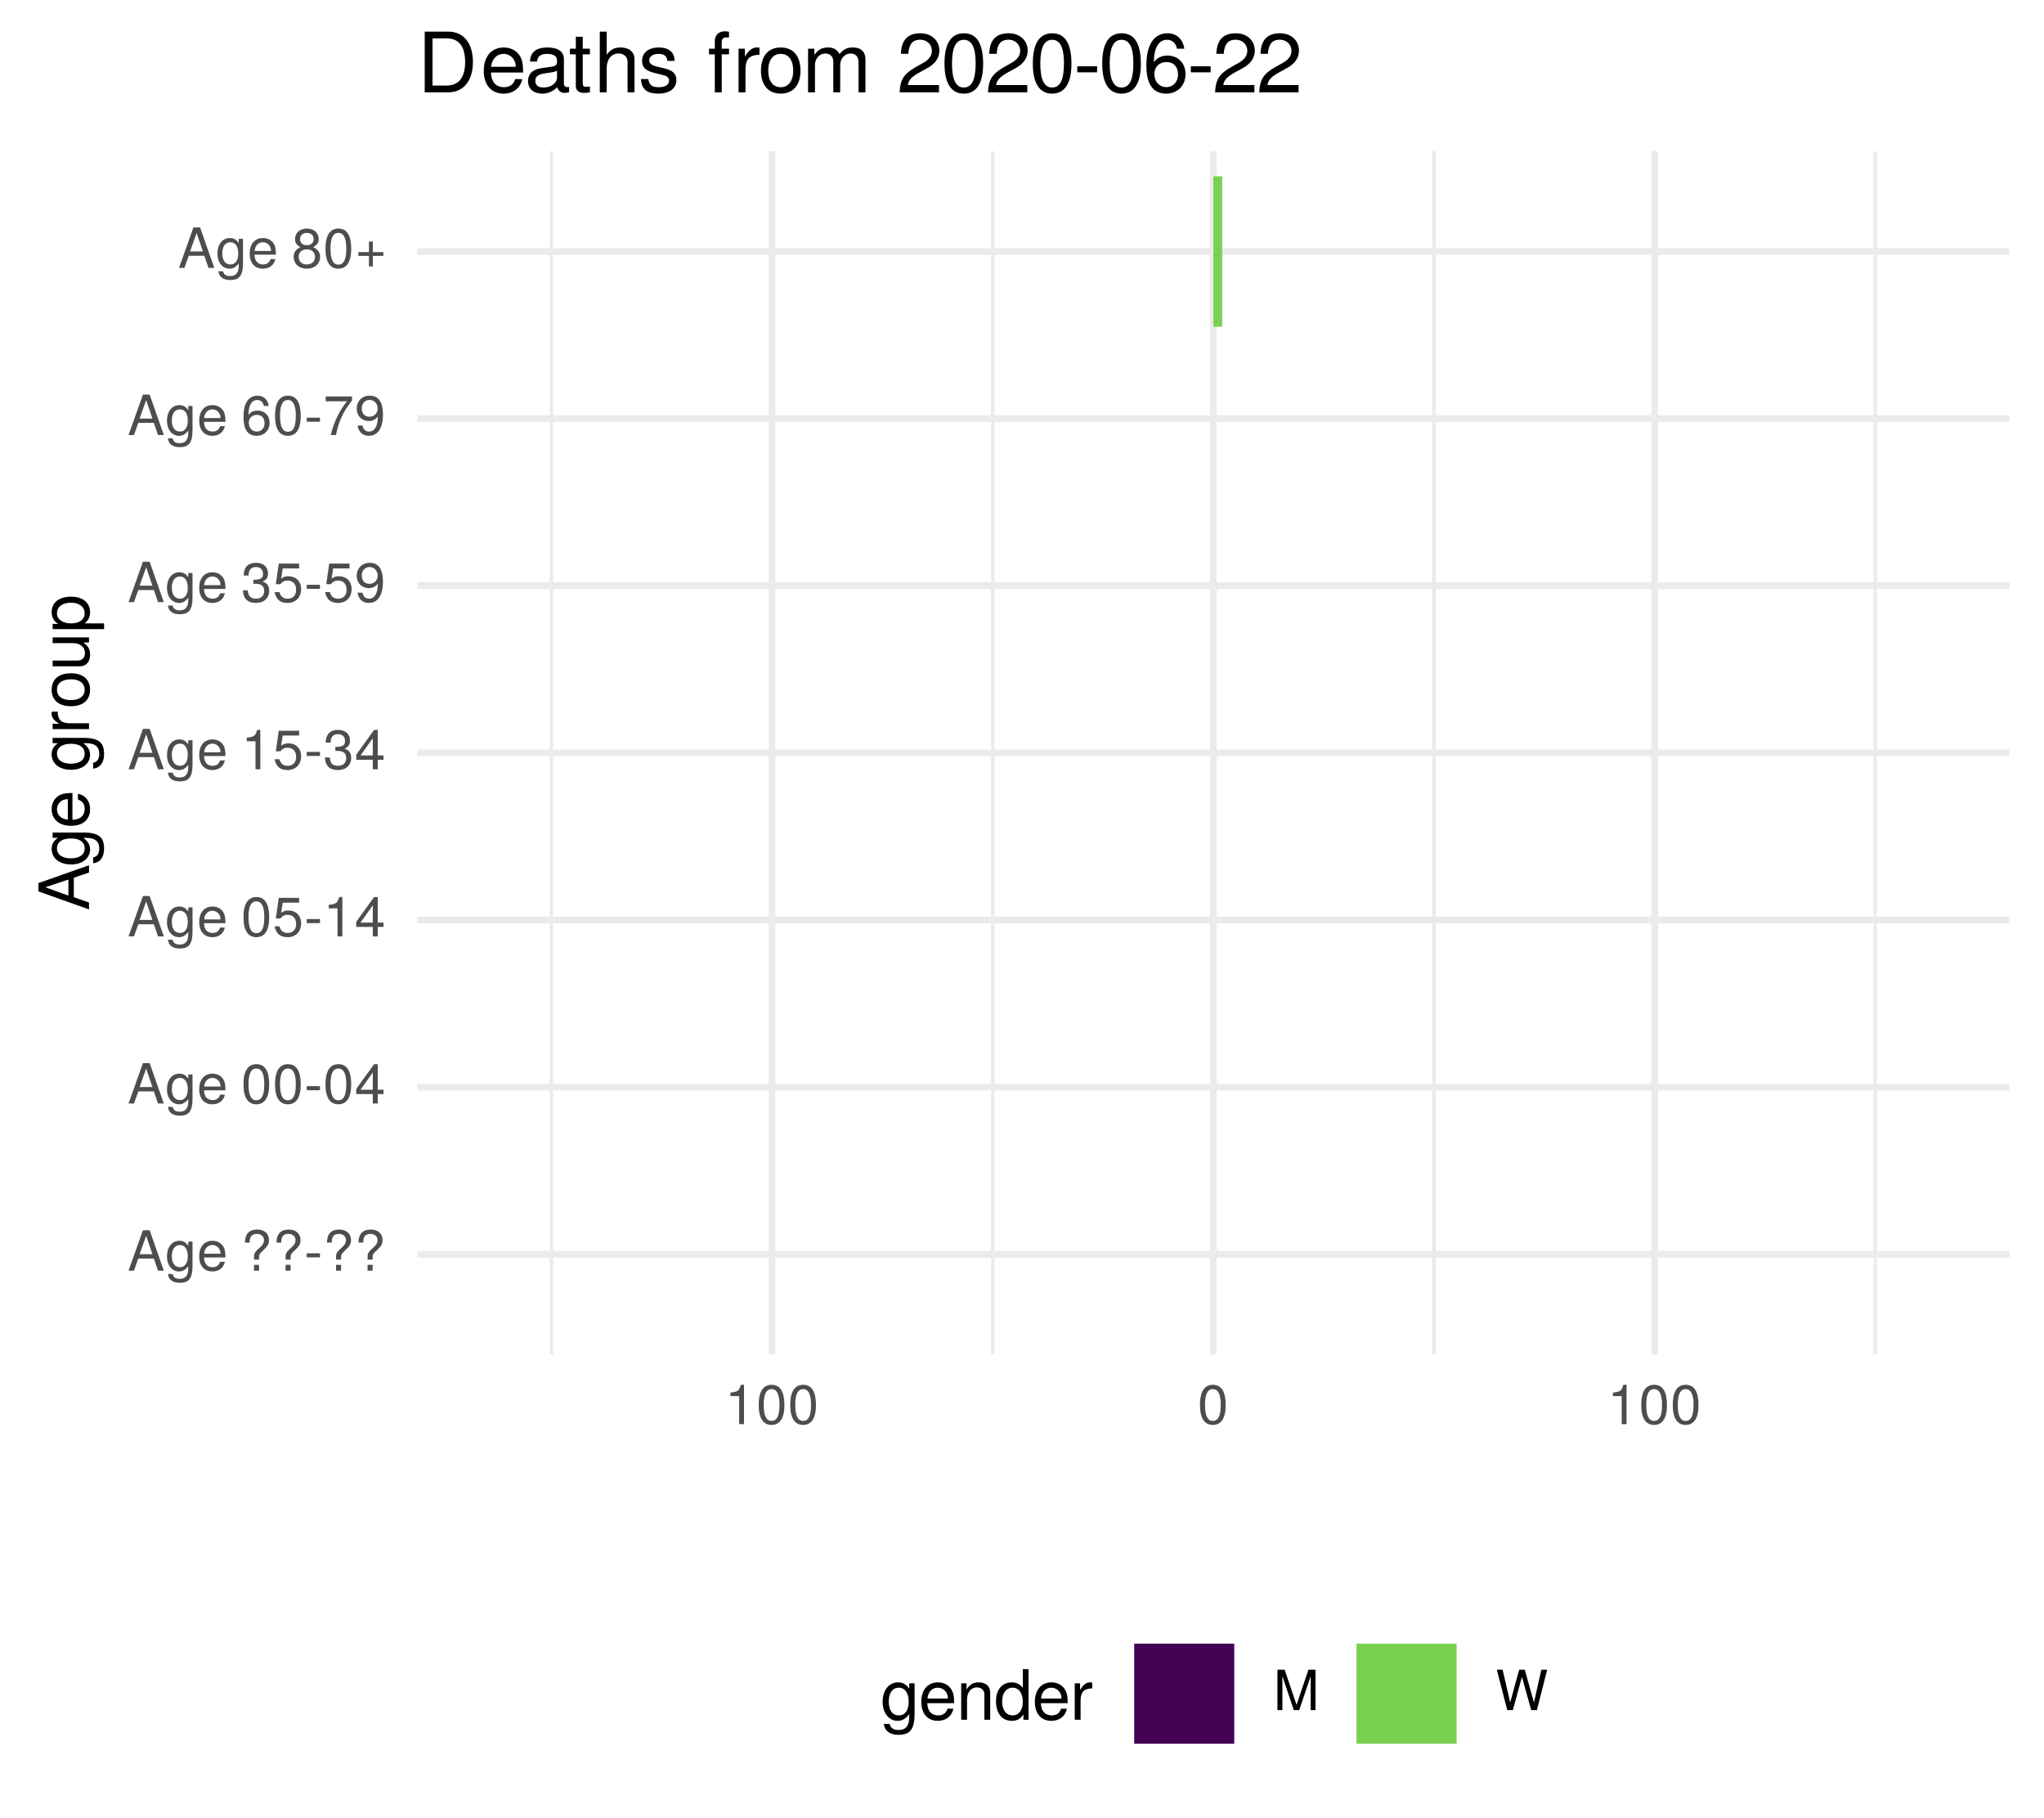
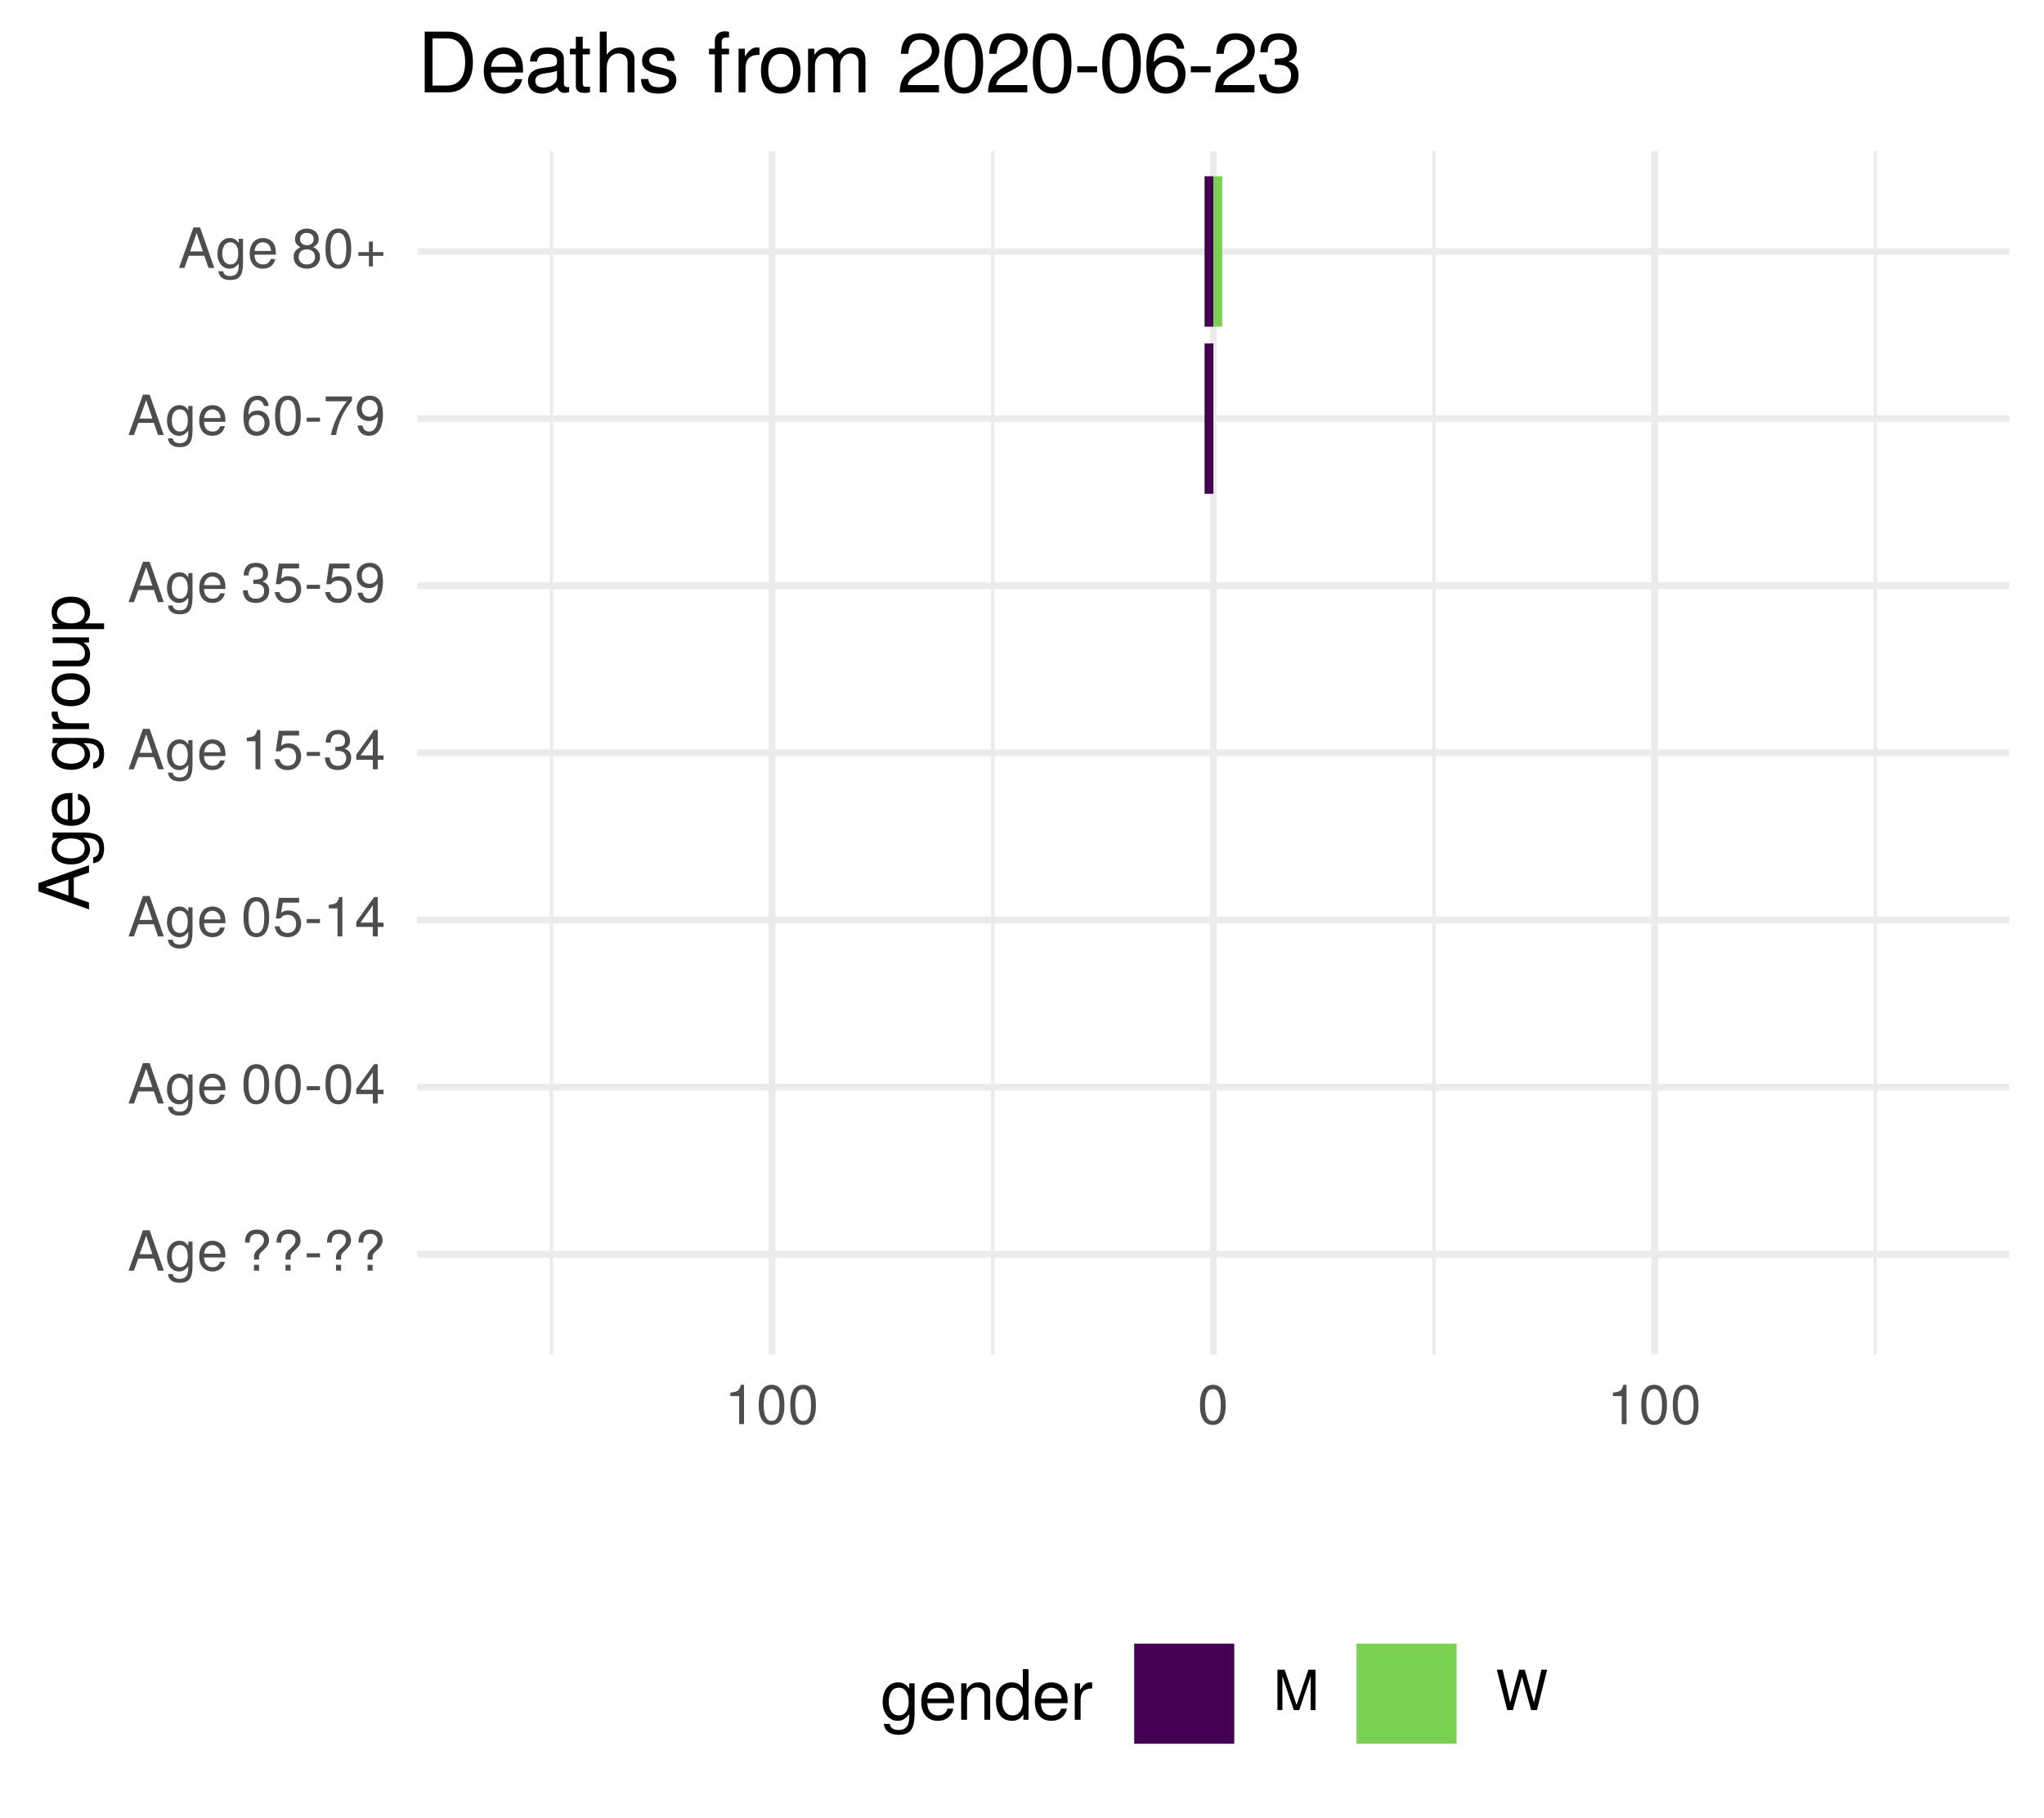
<svg xmlns="http://www.w3.org/2000/svg" xmlns:xlink="http://www.w3.org/1999/xlink" width="324pt" height="288pt" viewBox="0 0 324 288" version="1.1">
  <defs>
    <g>
      <symbol overflow="visible" id="glyph0-0">
        <path style="stroke:none;" d="" />
      </symbol>
      <symbol overflow="visible" id="glyph0-1">
        <path style="stroke:none;" d="M 5.75 0 L 3.5 -6.406 L 2.438 -6.406 L 0.156 0 L 1.016 0 L 1.703 -1.922 L 4.172 -1.922 L 4.828 0 Z M 3.938 -2.609 L 1.906 -2.609 L 2.953 -5.531 Z M 3.938 -2.609 " />
      </symbol>
      <symbol overflow="visible" id="glyph0-2">
        <path style="stroke:none;" d="M 4.297 -0.75 L 4.297 -4.609 L 3.625 -4.609 L 3.625 -3.938 C 3.25 -4.484 2.812 -4.734 2.219 -4.734 C 1.047 -4.734 0.25 -3.75 0.25 -2.266 C 0.25 -0.812 1.078 0.125 2.156 0.125 C 2.734 0.125 3.141 -0.109 3.625 -0.688 L 3.625 -0.391 C 3.625 0.828 3.125 1.297 2.266 1.297 C 1.688 1.297 1.234 1.094 1.156 0.531 L 0.406 0.531 C 0.484 1.406 1.156 1.922 2.25 1.922 C 3.688 1.922 4.297 1.281 4.297 -0.75 Z M 3.547 -2.281 C 3.547 -1.172 3.078 -0.547 2.312 -0.547 C 1.5 -0.547 1.016 -1.188 1.016 -2.312 C 1.016 -3.406 1.516 -4.062 2.297 -4.062 C 3.094 -4.062 3.547 -3.391 3.547 -2.281 Z M 3.547 -2.281 " />
      </symbol>
      <symbol overflow="visible" id="glyph0-3">
        <path style="stroke:none;" d="M 4.516 -2.094 C 4.516 -2.766 4.453 -3.188 4.328 -3.531 C 4.031 -4.281 3.328 -4.734 2.469 -4.734 C 1.172 -4.734 0.359 -3.797 0.359 -2.281 C 0.359 -0.766 1.156 0.125 2.453 0.125 C 3.5 0.125 4.234 -0.469 4.422 -1.406 L 3.672 -1.406 C 3.469 -0.797 3.062 -0.547 2.469 -0.547 C 1.703 -0.547 1.141 -1.031 1.125 -2.094 Z M 3.734 -2.75 C 3.734 -2.75 3.734 -2.703 3.719 -2.688 L 1.141 -2.688 C 1.203 -3.516 1.719 -4.062 2.453 -4.062 C 3.172 -4.062 3.734 -3.469 3.734 -2.75 Z M 3.734 -2.75 " />
      </symbol>
      <symbol overflow="visible" id="glyph0-4">
        <path style="stroke:none;" d="" />
      </symbol>
      <symbol overflow="visible" id="glyph0-5">
        <path style="stroke:none;" d="M 4.422 -4.828 C 4.422 -5.859 3.688 -6.516 2.547 -6.516 C 1.281 -6.516 0.609 -5.812 0.609 -4.453 L 1.359 -4.453 C 1.359 -5.422 1.719 -5.828 2.5 -5.828 C 3.172 -5.828 3.625 -5.422 3.625 -4.828 C 3.625 -4.422 3.438 -4.078 2.969 -3.672 C 2.453 -3.203 2.453 -3.203 2.297 -3 C 2.109 -2.75 2.047 -2.547 2.047 -2.234 L 2.047 -1.75 L 2.844 -1.75 L 2.844 -2.156 C 2.844 -2.547 2.938 -2.703 3.531 -3.25 C 4.203 -3.859 4.422 -4.25 4.422 -4.828 Z M 2.844 0 L 2.844 -0.922 L 2.047 -0.922 L 2.047 0 Z M 2.844 0 " />
      </symbol>
      <symbol overflow="visible" id="glyph0-6">
        <path style="stroke:none;" d="M 2.5 -2.109 L 2.5 -2.75 L 0.406 -2.75 L 0.406 -2.109 Z M 2.5 -2.109 " />
      </symbol>
      <symbol overflow="visible" id="glyph0-7">
        <path style="stroke:none;" d="M 4.453 -3 C 4.453 -5.156 3.781 -6.234 2.422 -6.234 C 1.078 -6.234 0.375 -5.141 0.375 -3.047 C 0.375 -0.953 1.078 0.125 2.422 0.125 C 3.734 0.125 4.453 -0.953 4.453 -3 Z M 3.672 -3.062 C 3.672 -1.297 3.266 -0.516 2.406 -0.516 C 1.578 -0.516 1.172 -1.344 1.172 -3.047 C 1.172 -4.75 1.578 -5.547 2.422 -5.547 C 3.25 -5.547 3.672 -4.734 3.672 -3.062 Z M 3.672 -3.062 " />
      </symbol>
      <symbol overflow="visible" id="glyph0-8">
        <path style="stroke:none;" d="M 4.578 -1.5 L 4.578 -2.188 L 3.656 -2.188 L 3.656 -6.234 L 3.078 -6.234 L 0.25 -2.312 L 0.25 -1.5 L 2.875 -1.5 L 2.875 0 L 3.656 0 L 3.656 -1.5 Z M 2.875 -2.188 L 0.922 -2.188 L 2.875 -4.922 Z M 2.875 -2.188 " />
      </symbol>
      <symbol overflow="visible" id="glyph0-9">
        <path style="stroke:none;" d="M 4.516 -2.062 C 4.516 -3.297 3.688 -4.109 2.5 -4.109 C 2.062 -4.109 1.703 -4 1.344 -3.734 L 1.594 -5.344 L 4.188 -5.344 L 4.188 -6.109 L 0.969 -6.109 L 0.5 -2.844 L 1.219 -2.844 C 1.578 -3.266 1.875 -3.422 2.359 -3.422 C 3.188 -3.422 3.719 -2.891 3.719 -1.969 C 3.719 -1.062 3.203 -0.547 2.359 -0.547 C 1.688 -0.547 1.266 -0.891 1.078 -1.594 L 0.312 -1.594 C 0.562 -0.359 1.266 0.125 2.375 0.125 C 3.641 0.125 4.516 -0.75 4.516 -2.062 Z M 4.516 -2.062 " />
      </symbol>
      <symbol overflow="visible" id="glyph0-10">
        <path style="stroke:none;" d="M 3.047 0 L 3.047 -6.234 L 2.547 -6.234 C 2.266 -5.281 2.094 -5.141 0.891 -5 L 0.891 -4.438 L 2.281 -4.438 L 2.281 0 Z M 3.047 0 " />
      </symbol>
      <symbol overflow="visible" id="glyph0-11">
        <path style="stroke:none;" d="M 4.453 -1.812 C 4.453 -2.562 4.141 -3.016 3.391 -3.266 C 3.969 -3.5 4.266 -3.891 4.266 -4.516 C 4.266 -5.594 3.547 -6.234 2.359 -6.234 C 1.109 -6.234 0.438 -5.547 0.406 -4.219 L 1.188 -4.219 C 1.203 -5.141 1.578 -5.562 2.375 -5.562 C 3.062 -5.562 3.469 -5.156 3.469 -4.5 C 3.469 -3.828 3.188 -3.547 1.938 -3.547 L 1.938 -2.906 L 2.359 -2.906 C 3.219 -2.906 3.656 -2.5 3.656 -1.797 C 3.656 -1.016 3.172 -0.547 2.359 -0.547 C 1.516 -0.547 1.109 -0.969 1.062 -1.875 L 0.281 -1.875 C 0.375 -0.5 1.062 0.125 2.344 0.125 C 3.625 0.125 4.453 -0.641 4.453 -1.812 Z M 4.453 -1.812 " />
      </symbol>
      <symbol overflow="visible" id="glyph0-12">
        <path style="stroke:none;" d="M 4.484 -3.266 C 4.484 -5.219 3.797 -6.234 2.375 -6.234 C 1.188 -6.234 0.328 -5.391 0.328 -4.172 C 0.328 -3.016 1.125 -2.219 2.25 -2.219 C 2.844 -2.219 3.266 -2.438 3.672 -2.922 C 3.672 -1.406 3.172 -0.547 2.281 -0.547 C 1.734 -0.547 1.359 -0.891 1.234 -1.5 L 0.469 -1.5 C 0.609 -0.469 1.281 0.125 2.234 0.125 C 3.688 0.125 4.484 -1.109 4.484 -3.266 Z M 3.641 -4.188 C 3.641 -3.422 3.094 -2.906 2.344 -2.906 C 1.594 -2.906 1.125 -3.391 1.125 -4.234 C 1.125 -5.016 1.656 -5.562 2.359 -5.562 C 3.094 -5.562 3.641 -5 3.641 -4.188 Z M 3.641 -4.188 " />
      </symbol>
      <symbol overflow="visible" id="glyph0-13">
        <path style="stroke:none;" d="M 4.516 -1.938 C 4.516 -3.094 3.719 -3.875 2.609 -3.875 C 1.984 -3.875 1.5 -3.641 1.172 -3.188 C 1.172 -4.703 1.672 -5.547 2.562 -5.547 C 3.109 -5.547 3.484 -5.203 3.609 -4.609 L 4.375 -4.609 C 4.234 -5.625 3.562 -6.234 2.609 -6.234 C 1.156 -6.234 0.375 -5.016 0.375 -2.844 C 0.375 -0.891 1.047 0.125 2.469 0.125 C 3.656 0.125 4.516 -0.719 4.516 -1.938 Z M 3.719 -1.875 C 3.719 -1.094 3.188 -0.547 2.484 -0.547 C 1.766 -0.547 1.219 -1.125 1.219 -1.922 C 1.219 -2.688 1.734 -3.188 2.5 -3.188 C 3.25 -3.188 3.719 -2.703 3.719 -1.875 Z M 3.719 -1.875 " />
      </symbol>
      <symbol overflow="visible" id="glyph0-14">
        <path style="stroke:none;" d="M 4.578 -5.453 L 4.578 -6.109 L 0.406 -6.109 L 0.406 -5.344 L 3.781 -5.344 C 2.531 -3.781 1.656 -1.953 1.219 0 L 2.047 0 C 2.391 -2.016 3.266 -3.891 4.578 -5.453 Z M 4.578 -5.453 " />
      </symbol>
      <symbol overflow="visible" id="glyph0-15">
        <path style="stroke:none;" d="M 4.516 -1.766 C 4.516 -2.453 4.156 -2.938 3.438 -3.281 C 4.078 -3.672 4.297 -3.984 4.297 -4.578 C 4.297 -5.547 3.531 -6.234 2.422 -6.234 C 1.312 -6.234 0.547 -5.547 0.547 -4.578 C 0.547 -4 0.75 -3.672 1.391 -3.281 C 0.672 -2.938 0.328 -2.453 0.328 -1.766 C 0.328 -0.625 1.188 0.125 2.422 0.125 C 3.656 0.125 4.516 -0.625 4.516 -1.766 Z M 3.5 -4.562 C 3.5 -3.969 3.062 -3.594 2.422 -3.594 C 1.766 -3.594 1.344 -3.969 1.344 -4.562 C 1.344 -5.156 1.766 -5.547 2.422 -5.547 C 3.078 -5.547 3.5 -5.156 3.5 -4.562 Z M 3.719 -1.75 C 3.719 -1.016 3.188 -0.547 2.406 -0.547 C 1.641 -0.547 1.125 -1.016 1.125 -1.75 C 1.125 -2.484 1.641 -2.938 2.422 -2.938 C 3.188 -2.938 3.719 -2.484 3.719 -1.75 Z M 3.719 -1.75 " />
      </symbol>
      <symbol overflow="visible" id="glyph0-16">
        <path style="stroke:none;" d="M 4.547 -1.906 L 4.547 -2.5 L 2.875 -2.5 L 2.875 -4.172 L 2.266 -4.172 L 2.266 -2.5 L 0.594 -2.5 L 0.594 -1.906 L 2.266 -1.906 L 2.266 -0.234 L 2.875 -0.234 L 2.875 -1.906 Z M 4.547 -1.906 " />
      </symbol>
      <symbol overflow="visible" id="glyph0-17">
        <path style="stroke:none;" d="M 6.688 0 L 6.688 -6.406 L 5.562 -6.406 L 3.688 -0.828 L 1.797 -6.406 L 0.656 -6.406 L 0.656 0 L 1.438 0 L 1.438 -5.375 L 3.25 0 L 4.109 0 L 5.922 -5.375 L 5.922 0 Z M 6.688 0 " />
      </symbol>
      <symbol overflow="visible" id="glyph0-18">
        <path style="stroke:none;" d="M 8.172 -6.406 L 7.25 -6.406 L 6.078 -1.203 L 4.625 -6.406 L 3.734 -6.406 L 2.312 -1.203 L 1.109 -6.406 L 0.188 -6.406 L 1.844 0 L 2.734 0 L 4.172 -5.266 L 5.641 0 L 6.547 0 Z M 8.172 -6.406 " />
      </symbol>
      <symbol overflow="visible" id="glyph1-0">
        <path style="stroke:none;" d="" />
      </symbol>
      <symbol overflow="visible" id="glyph1-1">
        <path style="stroke:none;" d="M 0 -7.188 L -8.016 -4.359 L -8.016 -3.047 L 0 -0.188 L 0 -1.281 L -2.406 -2.125 L -2.406 -5.219 L 0 -6.031 Z M -3.266 -4.922 L -3.266 -2.375 L -6.922 -3.703 Z M -3.266 -4.922 " />
      </symbol>
      <symbol overflow="visible" id="glyph1-2">
        <path style="stroke:none;" d="M -0.953 -5.375 L -5.766 -5.375 L -5.766 -4.531 L -4.922 -4.531 C -5.609 -4.062 -5.922 -3.516 -5.922 -2.766 C -5.922 -1.312 -4.703 -0.312 -2.828 -0.312 C -1.016 -0.312 0.172 -1.344 0.172 -2.688 C 0.172 -3.422 -0.141 -3.922 -0.875 -4.531 L -0.484 -4.531 C 1.047 -4.531 1.625 -3.906 1.625 -2.844 C 1.625 -2.109 1.359 -1.547 0.656 -1.438 L 0.656 -0.5 C 1.75 -0.609 2.391 -1.453 2.391 -2.812 C 2.391 -4.609 1.594 -5.375 -0.953 -5.375 Z M -2.844 -4.438 C -1.469 -4.438 -0.688 -3.844 -0.688 -2.875 C -0.688 -1.875 -1.484 -1.281 -2.875 -1.281 C -4.266 -1.281 -5.078 -1.891 -5.078 -2.875 C -5.078 -3.859 -4.25 -4.438 -2.844 -4.438 Z M -2.844 -4.438 " />
      </symbol>
      <symbol overflow="visible" id="glyph1-3">
        <path style="stroke:none;" d="M -2.625 -5.641 C -3.453 -5.641 -3.984 -5.578 -4.406 -5.406 C -5.359 -5.031 -5.922 -4.156 -5.922 -3.078 C -5.922 -1.469 -4.734 -0.438 -2.844 -0.438 C -0.953 -0.438 0.172 -1.438 0.172 -3.062 C 0.172 -4.375 -0.578 -5.297 -1.75 -5.516 L -1.75 -4.594 C -0.984 -4.344 -0.688 -3.828 -0.688 -3.094 C -0.688 -2.141 -1.297 -1.422 -2.625 -1.391 Z M -3.438 -4.656 C -3.438 -4.656 -3.391 -4.656 -3.359 -4.656 L -3.359 -1.422 C -4.391 -1.5 -5.078 -2.141 -5.078 -3.062 C -5.078 -3.969 -4.328 -4.656 -3.438 -4.656 Z M -3.438 -4.656 " />
      </symbol>
      <symbol overflow="visible" id="glyph1-4">
        <path style="stroke:none;" d="" />
      </symbol>
      <symbol overflow="visible" id="glyph1-5">
        <path style="stroke:none;" d="M -4.969 -3.531 L -5.891 -3.531 C -5.922 -3.375 -5.922 -3.297 -5.922 -3.172 C -5.922 -2.578 -5.578 -2.141 -4.719 -1.609 L -5.766 -1.609 L -5.766 -0.766 L 0 -0.766 L 0 -1.688 L -2.984 -1.688 C -4.297 -1.688 -4.938 -2.109 -4.969 -3.531 Z M -4.969 -3.531 " />
      </symbol>
      <symbol overflow="visible" id="glyph1-6">
        <path style="stroke:none;" d="M -2.844 -5.609 C -4.828 -5.609 -5.922 -4.656 -5.922 -2.984 C -5.922 -1.375 -4.812 -0.391 -2.875 -0.391 C -0.953 -0.391 0.172 -1.359 0.172 -3 C 0.172 -4.625 -0.953 -5.609 -2.844 -5.609 Z M -2.844 -4.656 C -1.5 -4.656 -0.688 -4.016 -0.688 -3 C -0.688 -1.984 -1.484 -1.359 -2.875 -1.359 C -4.266 -1.359 -5.078 -1.984 -5.078 -3 C -5.078 -4.031 -4.281 -4.656 -2.844 -4.656 Z M -2.844 -4.656 " />
      </symbol>
      <symbol overflow="visible" id="glyph1-7">
        <path style="stroke:none;" d="M 0 -5.297 L -5.766 -5.297 L -5.766 -4.391 L -2.578 -4.391 C -1.406 -4.391 -0.641 -3.766 -0.641 -2.812 C -0.641 -2.094 -1.078 -1.625 -1.766 -1.625 L -5.766 -1.625 L -5.766 -0.719 L -1.406 -0.719 C -0.453 -0.719 0.172 -1.438 0.172 -2.547 C 0.172 -3.406 -0.125 -3.938 -0.891 -4.484 L 0 -4.484 Z M 0 -5.297 " />
      </symbol>
      <symbol overflow="visible" id="glyph1-8">
        <path style="stroke:none;" d="M -2.828 -5.75 C -4.766 -5.75 -5.922 -4.812 -5.922 -3.281 C -5.922 -2.5 -5.578 -1.875 -4.891 -1.438 L -5.766 -1.438 L -5.766 -0.609 L 2.391 -0.609 L 2.391 -1.516 L -0.688 -1.516 C -0.094 -2 0.172 -2.547 0.172 -3.281 C 0.172 -4.781 -0.984 -5.75 -2.828 -5.75 Z M -2.844 -4.797 C -1.547 -4.797 -0.688 -4.125 -0.688 -3.125 C -0.688 -2.156 -1.484 -1.516 -2.844 -1.516 C -4.188 -1.516 -5.078 -2.156 -5.078 -3.125 C -5.078 -4.141 -4.219 -4.797 -2.844 -4.797 Z M -2.844 -4.797 " />
      </symbol>
      <symbol overflow="visible" id="glyph2-0">
        <path style="stroke:none;" d="" />
      </symbol>
      <symbol overflow="visible" id="glyph2-1">
        <path style="stroke:none;" d="M 5.375 -0.953 L 5.375 -5.766 L 4.531 -5.766 L 4.531 -4.922 C 4.062 -5.609 3.516 -5.922 2.766 -5.922 C 1.312 -5.922 0.312 -4.703 0.312 -2.828 C 0.312 -1.016 1.344 0.172 2.688 0.172 C 3.422 0.172 3.922 -0.141 4.531 -0.875 L 4.531 -0.484 C 4.531 1.047 3.906 1.625 2.844 1.625 C 2.109 1.625 1.547 1.359 1.438 0.656 L 0.5 0.656 C 0.609 1.75 1.453 2.391 2.812 2.391 C 4.609 2.391 5.375 1.594 5.375 -0.953 Z M 4.438 -2.844 C 4.438 -1.469 3.844 -0.688 2.875 -0.688 C 1.875 -0.688 1.281 -1.484 1.281 -2.875 C 1.281 -4.266 1.891 -5.078 2.875 -5.078 C 3.859 -5.078 4.438 -4.25 4.438 -2.844 Z M 4.438 -2.844 " />
      </symbol>
      <symbol overflow="visible" id="glyph2-2">
        <path style="stroke:none;" d="M 5.641 -2.625 C 5.641 -3.453 5.578 -3.984 5.406 -4.406 C 5.031 -5.359 4.156 -5.922 3.078 -5.922 C 1.469 -5.922 0.438 -4.734 0.438 -2.844 C 0.438 -0.953 1.438 0.172 3.062 0.172 C 4.375 0.172 5.297 -0.578 5.516 -1.75 L 4.594 -1.75 C 4.344 -0.984 3.828 -0.688 3.094 -0.688 C 2.141 -0.688 1.422 -1.297 1.391 -2.625 Z M 4.656 -3.438 C 4.656 -3.438 4.656 -3.391 4.656 -3.359 L 1.422 -3.359 C 1.5 -4.391 2.141 -5.078 3.062 -5.078 C 3.969 -5.078 4.656 -4.328 4.656 -3.438 Z M 4.656 -3.438 " />
      </symbol>
      <symbol overflow="visible" id="glyph2-3">
        <path style="stroke:none;" d="M 5.359 0 L 5.359 -4.359 C 5.359 -5.312 4.641 -5.922 3.531 -5.922 C 2.672 -5.922 2.125 -5.594 1.609 -4.797 L 1.609 -5.766 L 0.766 -5.766 L 0.766 0 L 1.688 0 L 1.688 -3.172 C 1.688 -4.359 2.328 -5.125 3.25 -5.125 C 3.984 -5.125 4.438 -4.688 4.438 -4 L 4.438 0 Z M 5.359 0 " />
      </symbol>
      <symbol overflow="visible" id="glyph2-4">
        <path style="stroke:none;" d="M 5.438 0 L 5.438 -8.016 L 4.531 -8.016 L 4.531 -5.031 C 4.141 -5.625 3.531 -5.922 2.766 -5.922 C 1.266 -5.922 0.281 -4.781 0.281 -2.938 C 0.281 -0.984 1.25 0.172 2.797 0.172 C 3.594 0.172 4.141 -0.125 4.625 -0.844 L 4.625 0 Z M 4.531 -2.859 C 4.531 -1.531 3.891 -0.688 2.922 -0.688 C 1.906 -0.688 1.25 -1.547 1.25 -2.875 C 1.25 -4.219 1.906 -5.078 2.922 -5.078 C 3.906 -5.078 4.531 -4.188 4.531 -2.859 Z M 4.531 -2.859 " />
      </symbol>
      <symbol overflow="visible" id="glyph2-5">
        <path style="stroke:none;" d="M 3.531 -4.969 L 3.531 -5.891 C 3.375 -5.922 3.297 -5.922 3.172 -5.922 C 2.578 -5.922 2.141 -5.578 1.609 -4.719 L 1.609 -5.766 L 0.766 -5.766 L 0.766 0 L 1.688 0 L 1.688 -2.984 C 1.688 -4.297 2.109 -4.938 3.531 -4.969 Z M 3.531 -4.969 " />
      </symbol>
      <symbol overflow="visible" id="glyph3-0">
        <path style="stroke:none;" d="" />
      </symbol>
      <symbol overflow="visible" id="glyph3-1">
        <path style="stroke:none;" d="M 8.812 -4.812 C 8.812 -7.797 7.328 -9.625 4.891 -9.625 L 1.172 -9.625 L 1.172 0 L 4.891 0 C 7.312 0 8.812 -1.828 8.812 -4.812 Z M 7.578 -4.812 C 7.578 -2.375 6.578 -1.078 4.672 -1.078 L 2.406 -1.078 L 2.406 -8.547 L 4.672 -8.547 C 6.578 -8.547 7.578 -7.266 7.578 -4.812 Z M 7.578 -4.812 " />
      </symbol>
      <symbol overflow="visible" id="glyph3-2">
        <path style="stroke:none;" d="M 6.766 -3.141 C 6.766 -4.141 6.688 -4.781 6.5 -5.297 C 6.047 -6.438 4.984 -7.109 3.703 -7.109 C 1.766 -7.109 0.531 -5.688 0.531 -3.422 C 0.531 -1.156 1.734 0.203 3.672 0.203 C 5.25 0.203 6.344 -0.703 6.625 -2.094 L 5.516 -2.094 C 5.219 -1.188 4.594 -0.812 3.703 -0.812 C 2.562 -0.812 1.703 -1.562 1.672 -3.141 Z M 5.594 -4.125 C 5.594 -4.125 5.594 -4.062 5.578 -4.047 L 1.703 -4.047 C 1.797 -5.266 2.578 -6.094 3.688 -6.094 C 4.766 -6.094 5.594 -5.203 5.594 -4.125 Z M 5.594 -4.125 " />
      </symbol>
      <symbol overflow="visible" id="glyph3-3">
        <path style="stroke:none;" d="M 7.062 -0.031 L 7.062 -0.859 C 6.938 -0.828 6.891 -0.828 6.828 -0.828 C 6.438 -0.828 6.234 -1.031 6.234 -1.375 L 6.234 -5.234 C 6.234 -6.453 5.328 -7.109 3.625 -7.109 C 1.953 -7.109 0.922 -6.469 0.859 -4.875 L 1.969 -4.875 C 2.062 -5.719 2.562 -6.094 3.594 -6.094 C 4.578 -6.094 5.141 -5.734 5.141 -5.062 L 5.141 -4.781 C 5.141 -4.312 4.859 -4.125 3.984 -4.016 C 2.422 -3.812 2.188 -3.766 1.766 -3.594 C 0.969 -3.266 0.547 -2.641 0.547 -1.797 C 0.547 -0.547 1.422 0.203 2.828 0.203 C 3.703 0.203 4.562 -0.172 5.172 -0.812 C 5.297 -0.297 5.766 0.094 6.312 0.094 C 6.531 0.094 6.703 0.062 7.062 -0.031 Z M 5.141 -2.391 C 5.141 -1.406 4.125 -0.766 3.062 -0.766 C 2.203 -0.766 1.703 -1.062 1.703 -1.828 C 1.703 -2.547 2.188 -2.859 3.359 -3.031 C 4.531 -3.188 4.766 -3.25 5.141 -3.422 Z M 5.141 -2.391 " />
      </symbol>
      <symbol overflow="visible" id="glyph3-4">
        <path style="stroke:none;" d="M 3.359 0 L 3.359 -0.922 C 3.203 -0.891 3.031 -0.875 2.828 -0.875 C 2.344 -0.875 2.219 -1 2.219 -1.484 L 2.219 -6.016 L 3.359 -6.016 L 3.359 -6.922 L 2.219 -6.922 L 2.219 -8.812 L 1.125 -8.812 L 1.125 -6.922 L 0.188 -6.922 L 0.188 -6.016 L 1.125 -6.016 L 1.125 -1 C 1.125 -0.297 1.594 0.094 2.453 0.094 C 2.719 0.094 2.984 0.062 3.359 0 Z M 3.359 0 " />
      </symbol>
      <symbol overflow="visible" id="glyph3-5">
        <path style="stroke:none;" d="M 6.422 0 L 6.422 -5.234 C 6.422 -6.391 5.578 -7.109 4.234 -7.109 C 3.266 -7.109 2.672 -6.812 2.016 -5.969 L 2.016 -9.625 L 0.922 -9.625 L 0.922 0 L 2.016 0 L 2.016 -3.812 C 2.016 -5.234 2.766 -6.156 3.891 -6.156 C 4.672 -6.156 5.328 -5.703 5.328 -4.797 L 5.328 0 Z M 6.422 0 " />
      </symbol>
      <symbol overflow="visible" id="glyph3-6">
        <path style="stroke:none;" d="M 6.062 -1.938 C 6.062 -2.969 5.484 -3.484 4.109 -3.812 L 3.047 -4.062 C 2.156 -4.281 1.766 -4.562 1.766 -5.062 C 1.766 -5.688 2.344 -6.094 3.234 -6.094 C 4.125 -6.094 4.594 -5.719 4.625 -4.984 L 5.781 -4.984 C 5.766 -6.344 4.875 -7.109 3.281 -7.109 C 1.656 -7.109 0.625 -6.281 0.625 -5 C 0.625 -3.922 1.172 -3.406 2.812 -3.016 L 3.844 -2.766 C 4.609 -2.578 4.906 -2.344 4.906 -1.844 C 4.906 -1.203 4.266 -0.812 3.297 -0.812 C 2.312 -0.812 1.75 -1.062 1.609 -2.109 L 0.453 -2.109 C 0.5 -0.516 1.406 0.203 3.203 0.203 C 4.953 0.203 6.062 -0.609 6.062 -1.938 Z M 6.062 -1.938 " />
      </symbol>
      <symbol overflow="visible" id="glyph3-7">
        <path style="stroke:none;" d="" />
      </symbol>
      <symbol overflow="visible" id="glyph3-8">
        <path style="stroke:none;" d="M 3.406 -6.016 L 3.406 -6.922 L 2.25 -6.922 L 2.25 -8 C 2.25 -8.469 2.516 -8.703 3.031 -8.703 C 3.109 -8.703 3.156 -8.703 3.406 -8.688 L 3.406 -9.594 C 3.156 -9.656 3.016 -9.672 2.781 -9.672 C 1.766 -9.672 1.156 -9.078 1.156 -8.094 L 1.156 -6.922 L 0.234 -6.922 L 0.234 -6.016 L 1.156 -6.016 L 1.156 0 L 2.25 0 L 2.25 -6.016 Z M 3.406 -6.016 " />
      </symbol>
      <symbol overflow="visible" id="glyph3-9">
        <path style="stroke:none;" d="M 4.234 -5.953 L 4.234 -7.078 C 4.047 -7.109 3.969 -7.109 3.812 -7.109 C 3.109 -7.109 2.562 -6.688 1.922 -5.672 L 1.922 -6.922 L 0.922 -6.922 L 0.922 0 L 2.016 0 L 2.016 -3.594 C 2.016 -5.156 2.531 -5.922 4.234 -5.953 Z M 4.234 -5.953 " />
      </symbol>
      <symbol overflow="visible" id="glyph3-10">
        <path style="stroke:none;" d="M 6.734 -3.406 C 6.734 -5.797 5.578 -7.109 3.594 -7.109 C 1.656 -7.109 0.469 -5.781 0.469 -3.453 C 0.469 -1.141 1.641 0.203 3.609 0.203 C 5.547 0.203 6.734 -1.141 6.734 -3.406 Z M 5.578 -3.422 C 5.578 -1.797 4.812 -0.812 3.609 -0.812 C 2.375 -0.812 1.625 -1.781 1.625 -3.453 C 1.625 -5.125 2.375 -6.094 3.609 -6.094 C 4.844 -6.094 5.578 -5.141 5.578 -3.422 Z M 5.578 -3.422 " />
      </symbol>
      <symbol overflow="visible" id="glyph3-11">
        <path style="stroke:none;" d="M 10.031 0 L 10.031 -5.188 C 10.031 -6.438 9.344 -7.109 8.047 -7.109 C 7.125 -7.109 6.578 -6.844 5.922 -6.062 C 5.516 -6.797 4.969 -7.109 4.062 -7.109 C 3.141 -7.109 2.531 -6.766 1.938 -5.938 L 1.938 -6.922 L 0.938 -6.922 L 0.938 0 L 2.031 0 L 2.031 -4.344 C 2.031 -5.344 2.766 -6.156 3.656 -6.156 C 4.469 -6.156 4.938 -5.656 4.938 -4.766 L 4.938 0 L 6.031 0 L 6.031 -4.344 C 6.031 -5.344 6.766 -6.156 7.672 -6.156 C 8.469 -6.156 8.938 -5.641 8.938 -4.766 L 8.938 0 Z M 10.031 0 " />
      </symbol>
      <symbol overflow="visible" id="glyph3-12">
        <path style="stroke:none;" d="M 6.75 -6.609 C 6.75 -8.203 5.516 -9.359 3.75 -9.359 C 1.828 -9.359 0.719 -8.391 0.656 -6.109 L 1.828 -6.109 C 1.922 -7.688 2.562 -8.344 3.703 -8.344 C 4.766 -8.344 5.562 -7.594 5.562 -6.594 C 5.562 -5.844 5.125 -5.219 4.297 -4.734 L 3.078 -4.047 C 1.125 -2.938 0.547 -2.062 0.453 0 L 6.688 0 L 6.688 -1.156 L 1.75 -1.156 C 1.875 -1.922 2.297 -2.406 3.453 -3.078 L 4.766 -3.797 C 6.078 -4.484 6.75 -5.469 6.75 -6.609 Z M 6.75 -6.609 " />
      </symbol>
      <symbol overflow="visible" id="glyph3-13">
        <path style="stroke:none;" d="M 6.688 -4.5 C 6.688 -7.75 5.672 -9.359 3.625 -9.359 C 1.609 -9.359 0.562 -7.719 0.562 -4.578 C 0.562 -1.422 1.625 0.203 3.625 0.203 C 5.609 0.203 6.688 -1.422 6.688 -4.5 Z M 5.5 -4.609 C 5.5 -1.953 4.891 -0.766 3.609 -0.766 C 2.375 -0.766 1.75 -2 1.75 -4.562 C 1.75 -7.125 2.375 -8.328 3.625 -8.328 C 4.891 -8.328 5.5 -7.109 5.5 -4.609 Z M 5.5 -4.609 " />
      </symbol>
      <symbol overflow="visible" id="glyph3-14">
        <path style="stroke:none;" d="M 3.75 -3.172 L 3.75 -4.125 L 0.609 -4.125 L 0.609 -3.172 Z M 3.75 -3.172 " />
      </symbol>
      <symbol overflow="visible" id="glyph3-15">
        <path style="stroke:none;" d="M 6.766 -2.906 C 6.766 -4.641 5.578 -5.828 3.906 -5.828 C 2.984 -5.828 2.25 -5.469 1.75 -4.781 C 1.766 -7.062 2.516 -8.328 3.844 -8.328 C 4.656 -8.328 5.234 -7.812 5.406 -6.922 L 6.578 -6.922 C 6.344 -8.453 5.344 -9.359 3.922 -9.359 C 1.75 -9.359 0.562 -7.531 0.562 -4.266 C 0.562 -1.344 1.578 0.203 3.703 0.203 C 5.5 0.203 6.766 -1.062 6.766 -2.906 Z M 5.578 -2.812 C 5.578 -1.641 4.797 -0.828 3.719 -0.828 C 2.641 -0.828 1.828 -1.672 1.828 -2.875 C 1.828 -4.047 2.609 -4.797 3.766 -4.797 C 4.891 -4.797 5.578 -4.062 5.578 -2.812 Z M 5.578 -2.812 " />
      </symbol>
+       <symbol overflow="visible" id="glyph3-16">
+         <path style="stroke:none;" d="M 6.688 -2.719 C 6.688 -3.859 6.219 -4.516 5.094 -4.891 C 5.969 -5.234 6.406 -5.844 6.406 -6.781 C 6.406 -8.391 5.328 -9.359 3.547 -9.359 C 1.656 -9.359 0.656 -8.328 0.625 -6.344 L 1.781 -6.344 C 1.812 -7.719 2.375 -8.344 3.562 -8.344 C 4.594 -8.344 5.219 -7.734 5.219 -6.75 C 5.219 -5.75 4.781 -5.328 2.922 -5.328 L 2.922 -4.359 L 3.547 -4.359 C 4.828 -4.359 5.5 -3.75 5.5 -2.703 C 5.5 -1.531 4.766 -0.828 3.547 -0.828 C 2.281 -0.828 1.656 -1.469 1.578 -2.828 L 0.422 -2.828 C 0.562 -0.734 1.594 0.203 3.516 0.203 C 5.438 0.203 6.688 -0.953 6.688 -2.719 Z M 6.688 -2.719 " />
+       </symbol>
    </g>
    <clipPath id="clip1">
      <path d="M 87 23.957 L 88 23.957 L 88 214.648 L 87 214.648 Z M 87 23.957 " />
    </clipPath>
    <clipPath id="clip2">
      <path d="M 157 23.957 L 158 23.957 L 158 214.648 L 157 214.648 Z M 157 23.957 " />
    </clipPath>
    <clipPath id="clip3">
      <path d="M 227 23.957 L 228 23.957 L 228 214.648 L 227 214.648 Z M 227 23.957 " />
    </clipPath>
    <clipPath id="clip4">
      <path d="M 296 23.957 L 298 23.957 L 298 214.648 L 296 214.648 Z M 296 23.957 " />
    </clipPath>
    <clipPath id="clip5">
      <path d="M 66.152 198 L 318.523 198 L 318.523 200 L 66.152 200 Z M 66.152 198 " />
    </clipPath>
    <clipPath id="clip6">
      <path d="M 66.152 171 L 318.523 171 L 318.523 173 L 66.152 173 Z M 66.152 171 " />
    </clipPath>
    <clipPath id="clip7">
      <path d="M 66.152 145 L 318.523 145 L 318.523 147 L 66.152 147 Z M 66.152 145 " />
    </clipPath>
    <clipPath id="clip8">
      <path d="M 66.152 118 L 318.523 118 L 318.523 120 L 66.152 120 Z M 66.152 118 " />
    </clipPath>
    <clipPath id="clip9">
      <path d="M 66.152 92 L 318.523 92 L 318.523 94 L 66.152 94 Z M 66.152 92 " />
    </clipPath>
    <clipPath id="clip10">
      <path d="M 66.152 65 L 318.523 65 L 318.523 67 L 66.152 67 Z M 66.152 65 " />
    </clipPath>
    <clipPath id="clip11">
      <path d="M 66.152 39 L 318.523 39 L 318.523 41 L 66.152 41 Z M 66.152 39 " />
    </clipPath>
    <clipPath id="clip12">
      <path d="M 121 23.957 L 123 23.957 L 123 214.648 L 121 214.648 Z M 121 23.957 " />
    </clipPath>
    <clipPath id="clip13">
      <path d="M 191 23.957 L 193 23.957 L 193 214.648 L 191 214.648 Z M 191 23.957 " />
    </clipPath>
    <clipPath id="clip14">
      <path d="M 261 23.957 L 263 23.957 L 263 214.648 L 261 214.648 Z M 261 23.957 " />
    </clipPath>
  </defs>
-   <g id="surface2856">
+   <g id="surface2866">
    <rect x="0" y="0" width="324" height="288" style="fill:rgb(100%,100%,100%);fill-opacity:1;stroke:none;" />
    <g clip-path="url(#clip1)" clip-rule="nonzero">
      <path style="fill:none;stroke-width:0.533;stroke-linecap:butt;stroke-linejoin:round;stroke:rgb(92.157%,92.157%,92.157%);stroke-opacity:1;stroke-miterlimit:10;" d="M 87.414 214.652 L 87.414 23.957 " />
    </g>
    <g clip-path="url(#clip2)" clip-rule="nonzero">
      <path style="fill:none;stroke-width:0.533;stroke-linecap:butt;stroke-linejoin:round;stroke:rgb(92.157%,92.157%,92.157%);stroke-opacity:1;stroke-miterlimit:10;" d="M 157.363 214.652 L 157.363 23.957 " />
    </g>
    <g clip-path="url(#clip3)" clip-rule="nonzero">
      <path style="fill:none;stroke-width:0.533;stroke-linecap:butt;stroke-linejoin:round;stroke:rgb(92.157%,92.157%,92.157%);stroke-opacity:1;stroke-miterlimit:10;" d="M 227.309 214.652 L 227.309 23.957 " />
    </g>
    <g clip-path="url(#clip4)" clip-rule="nonzero">
      <path style="fill:none;stroke-width:0.533;stroke-linecap:butt;stroke-linejoin:round;stroke:rgb(92.157%,92.157%,92.157%);stroke-opacity:1;stroke-miterlimit:10;" d="M 297.258 214.652 L 297.258 23.957 " />
    </g>
    <g clip-path="url(#clip5)" clip-rule="nonzero">
      <path style="fill:none;stroke-width:1.067;stroke-linecap:butt;stroke-linejoin:round;stroke:rgb(92.157%,92.157%,92.157%);stroke-opacity:1;stroke-miterlimit:10;" d="M 66.152 198.762 L 318.52 198.762 " />
    </g>
    <g clip-path="url(#clip6)" clip-rule="nonzero">
      <path style="fill:none;stroke-width:1.067;stroke-linecap:butt;stroke-linejoin:round;stroke:rgb(92.157%,92.157%,92.157%);stroke-opacity:1;stroke-miterlimit:10;" d="M 66.152 172.273 L 318.52 172.273 " />
    </g>
    <g clip-path="url(#clip7)" clip-rule="nonzero">
      <path style="fill:none;stroke-width:1.067;stroke-linecap:butt;stroke-linejoin:round;stroke:rgb(92.157%,92.157%,92.157%);stroke-opacity:1;stroke-miterlimit:10;" d="M 66.152 145.789 L 318.52 145.789 " />
    </g>
    <g clip-path="url(#clip8)" clip-rule="nonzero">
      <path style="fill:none;stroke-width:1.067;stroke-linecap:butt;stroke-linejoin:round;stroke:rgb(92.157%,92.157%,92.157%);stroke-opacity:1;stroke-miterlimit:10;" d="M 66.152 119.305 L 318.52 119.305 " />
    </g>
    <g clip-path="url(#clip9)" clip-rule="nonzero">
      <path style="fill:none;stroke-width:1.067;stroke-linecap:butt;stroke-linejoin:round;stroke:rgb(92.157%,92.157%,92.157%);stroke-opacity:1;stroke-miterlimit:10;" d="M 66.152 92.82 L 318.52 92.82 " />
    </g>
    <g clip-path="url(#clip10)" clip-rule="nonzero">
      <path style="fill:none;stroke-width:1.067;stroke-linecap:butt;stroke-linejoin:round;stroke:rgb(92.157%,92.157%,92.157%);stroke-opacity:1;stroke-miterlimit:10;" d="M 66.152 66.336 L 318.52 66.336 " />
    </g>
    <g clip-path="url(#clip11)" clip-rule="nonzero">
      <path style="fill:none;stroke-width:1.067;stroke-linecap:butt;stroke-linejoin:round;stroke:rgb(92.157%,92.157%,92.157%);stroke-opacity:1;stroke-miterlimit:10;" d="M 66.152 39.852 L 318.52 39.852 " />
    </g>
    <g clip-path="url(#clip12)" clip-rule="nonzero">
      <path style="fill:none;stroke-width:1.067;stroke-linecap:butt;stroke-linejoin:round;stroke:rgb(92.157%,92.157%,92.157%);stroke-opacity:1;stroke-miterlimit:10;" d="M 122.387 214.652 L 122.387 23.957 " />
    </g>
    <g clip-path="url(#clip13)" clip-rule="nonzero">
      <path style="fill:none;stroke-width:1.067;stroke-linecap:butt;stroke-linejoin:round;stroke:rgb(92.157%,92.157%,92.157%);stroke-opacity:1;stroke-miterlimit:10;" d="M 192.336 214.652 L 192.336 23.957 " />
    </g>
    <g clip-path="url(#clip14)" clip-rule="nonzero">
      <path style="fill:none;stroke-width:1.067;stroke-linecap:butt;stroke-linejoin:round;stroke:rgb(92.157%,92.157%,92.157%);stroke-opacity:1;stroke-miterlimit:10;" d="M 262.281 214.652 L 262.281 23.957 " />
    </g>
+     <path style=" stroke:none;fill-rule:nonzero;fill:rgb(26.667%,0.392%,32.941%);fill-opacity:1;" d="M 190.938 78.254 L 192.336 78.254 L 192.336 54.418 L 190.938 54.418 Z M 190.938 78.254 " />
+     <path style=" stroke:none;fill-rule:nonzero;fill:rgb(26.667%,0.392%,32.941%);fill-opacity:1;" d="M 190.938 51.77 L 192.336 51.77 L 192.336 27.934 L 190.938 27.934 Z M 190.938 51.77 " />
    <path style=" stroke:none;fill-rule:nonzero;fill:rgb(47.843%,81.961%,31.765%);fill-opacity:1;" d="M 192.336 51.77 L 193.734 51.77 L 193.734 27.934 L 192.336 27.934 Z M 192.336 51.77 " />
    <g style="fill:rgb(30.196%,30.196%,30.196%);fill-opacity:1;">
      <use xlink:href="#glyph0-1" x="20.219" y="201.364" />
      <use xlink:href="#glyph0-2" x="26.219" y="201.364" />
      <use xlink:href="#glyph0-3" x="31.219" y="201.364" />
      <use xlink:href="#glyph0-4" x="36.219" y="201.364" />
      <use xlink:href="#glyph0-5" x="38.219" y="201.364" />
      <use xlink:href="#glyph0-5" x="43.219" y="201.364" />
      <use xlink:href="#glyph0-6" x="48.219" y="201.364" />
      <use xlink:href="#glyph0-5" x="51.219" y="201.364" />
      <use xlink:href="#glyph0-5" x="56.219" y="201.364" />
    </g>
    <g style="fill:rgb(30.196%,30.196%,30.196%);fill-opacity:1;">
      <use xlink:href="#glyph0-1" x="20.219" y="174.876" />
      <use xlink:href="#glyph0-2" x="26.219" y="174.876" />
      <use xlink:href="#glyph0-3" x="31.219" y="174.876" />
      <use xlink:href="#glyph0-4" x="36.219" y="174.876" />
      <use xlink:href="#glyph0-7" x="38.219" y="174.876" />
      <use xlink:href="#glyph0-7" x="43.219" y="174.876" />
      <use xlink:href="#glyph0-6" x="48.219" y="174.876" />
      <use xlink:href="#glyph0-7" x="51.219" y="174.876" />
      <use xlink:href="#glyph0-8" x="56.219" y="174.876" />
    </g>
    <g style="fill:rgb(30.196%,30.196%,30.196%);fill-opacity:1;">
      <use xlink:href="#glyph0-1" x="20.219" y="148.392" />
      <use xlink:href="#glyph0-2" x="26.219" y="148.392" />
      <use xlink:href="#glyph0-3" x="31.219" y="148.392" />
      <use xlink:href="#glyph0-4" x="36.219" y="148.392" />
      <use xlink:href="#glyph0-7" x="38.219" y="148.392" />
      <use xlink:href="#glyph0-9" x="43.219" y="148.392" />
      <use xlink:href="#glyph0-6" x="48.219" y="148.392" />
      <use xlink:href="#glyph0-10" x="51.219" y="148.392" />
      <use xlink:href="#glyph0-8" x="56.219" y="148.392" />
    </g>
    <g style="fill:rgb(30.196%,30.196%,30.196%);fill-opacity:1;">
      <use xlink:href="#glyph0-1" x="20.219" y="121.907" />
      <use xlink:href="#glyph0-2" x="26.219" y="121.907" />
      <use xlink:href="#glyph0-3" x="31.219" y="121.907" />
      <use xlink:href="#glyph0-4" x="36.219" y="121.907" />
      <use xlink:href="#glyph0-10" x="38.219" y="121.907" />
      <use xlink:href="#glyph0-9" x="43.219" y="121.907" />
      <use xlink:href="#glyph0-6" x="48.219" y="121.907" />
      <use xlink:href="#glyph0-11" x="51.219" y="121.907" />
      <use xlink:href="#glyph0-8" x="56.219" y="121.907" />
    </g>
    <g style="fill:rgb(30.196%,30.196%,30.196%);fill-opacity:1;">
      <use xlink:href="#glyph0-1" x="20.219" y="95.423" />
      <use xlink:href="#glyph0-2" x="26.219" y="95.423" />
      <use xlink:href="#glyph0-3" x="31.219" y="95.423" />
      <use xlink:href="#glyph0-4" x="36.219" y="95.423" />
      <use xlink:href="#glyph0-11" x="38.219" y="95.423" />
      <use xlink:href="#glyph0-9" x="43.219" y="95.423" />
      <use xlink:href="#glyph0-6" x="48.219" y="95.423" />
      <use xlink:href="#glyph0-9" x="51.219" y="95.423" />
      <use xlink:href="#glyph0-12" x="56.219" y="95.423" />
    </g>
    <g style="fill:rgb(30.196%,30.196%,30.196%);fill-opacity:1;">
      <use xlink:href="#glyph0-1" x="20.219" y="68.938" />
      <use xlink:href="#glyph0-2" x="26.219" y="68.938" />
      <use xlink:href="#glyph0-3" x="31.219" y="68.938" />
      <use xlink:href="#glyph0-4" x="36.219" y="68.938" />
      <use xlink:href="#glyph0-13" x="38.219" y="68.938" />
      <use xlink:href="#glyph0-7" x="43.219" y="68.938" />
      <use xlink:href="#glyph0-6" x="48.219" y="68.938" />
      <use xlink:href="#glyph0-14" x="51.219" y="68.938" />
      <use xlink:href="#glyph0-12" x="56.219" y="68.938" />
    </g>
    <g style="fill:rgb(30.196%,30.196%,30.196%);fill-opacity:1;">
      <use xlink:href="#glyph0-1" x="28.219" y="42.454" />
      <use xlink:href="#glyph0-2" x="34.219" y="42.454" />
      <use xlink:href="#glyph0-3" x="39.219" y="42.454" />
      <use xlink:href="#glyph0-4" x="44.219" y="42.454" />
      <use xlink:href="#glyph0-15" x="46.219" y="42.454" />
      <use xlink:href="#glyph0-7" x="51.219" y="42.454" />
      <use xlink:href="#glyph0-16" x="56.219" y="42.454" />
    </g>
    <g style="fill:rgb(30.196%,30.196%,30.196%);fill-opacity:1;">
      <use xlink:href="#glyph0-10" x="114.887" y="225.685" />
      <use xlink:href="#glyph0-7" x="119.887" y="225.685" />
      <use xlink:href="#glyph0-7" x="124.887" y="225.685" />
    </g>
    <g style="fill:rgb(30.196%,30.196%,30.196%);fill-opacity:1;">
      <use xlink:href="#glyph0-7" x="189.836" y="225.685" />
    </g>
    <g style="fill:rgb(30.196%,30.196%,30.196%);fill-opacity:1;">
      <use xlink:href="#glyph0-10" x="254.781" y="225.685" />
      <use xlink:href="#glyph0-7" x="259.781" y="225.685" />
      <use xlink:href="#glyph0-7" x="264.781" y="225.685" />
    </g>
    <g style="fill:rgb(0%,0%,0%);fill-opacity:1;">
      <use xlink:href="#glyph1-1" x="14.108" y="144.305" />
      <use xlink:href="#glyph1-2" x="14.108" y="137.305" />
      <use xlink:href="#glyph1-3" x="14.108" y="131.305" />
      <use xlink:href="#glyph1-4" x="14.108" y="125.305" />
      <use xlink:href="#glyph1-2" x="14.108" y="122.305" />
      <use xlink:href="#glyph1-5" x="14.108" y="116.305" />
      <use xlink:href="#glyph1-6" x="14.108" y="112.305" />
      <use xlink:href="#glyph1-7" x="14.108" y="106.305" />
      <use xlink:href="#glyph1-8" x="14.108" y="100.305" />
    </g>
    <g style="fill:rgb(0%,0%,0%);fill-opacity:1;">
      <use xlink:href="#glyph2-1" x="139.598" y="272.53" />
      <use xlink:href="#glyph2-2" x="145.598" y="272.53" />
      <use xlink:href="#glyph2-3" x="151.598" y="272.53" />
      <use xlink:href="#glyph2-4" x="157.598" y="272.53" />
      <use xlink:href="#glyph2-2" x="163.598" y="272.53" />
      <use xlink:href="#glyph2-5" x="169.598" y="272.53" />
    </g>
    <path style=" stroke:none;fill-rule:nonzero;fill:rgb(26.667%,0.392%,32.941%);fill-opacity:1;" d="M 179.785 276.332 L 195.648 276.332 L 195.648 260.469 L 179.785 260.469 Z M 179.785 276.332 " />
    <path style=" stroke:none;fill-rule:nonzero;fill:rgb(47.843%,81.961%,31.765%);fill-opacity:1;" d="M 215.023 276.332 L 230.887 276.332 L 230.887 260.469 L 215.023 260.469 Z M 215.023 276.332 " />
    <g style="fill:rgb(0%,0%,0%);fill-opacity:1;">
      <use xlink:href="#glyph0-17" x="201.836" y="271.005" />
    </g>
    <g style="fill:rgb(0%,0%,0%);fill-opacity:1;">
      <use xlink:href="#glyph0-18" x="237.074" y="271.005" />
    </g>
    <g style="fill:rgb(0%,0%,0%);fill-opacity:1;">
      <use xlink:href="#glyph3-1" x="66.152" y="14.633" />
      <use xlink:href="#glyph3-2" x="76.152" y="14.633" />
      <use xlink:href="#glyph3-3" x="83.152" y="14.633" />
      <use xlink:href="#glyph3-4" x="90.152" y="14.633" />
      <use xlink:href="#glyph3-5" x="94.152" y="14.633" />
      <use xlink:href="#glyph3-6" x="101.152" y="14.633" />
      <use xlink:href="#glyph3-7" x="108.152" y="14.633" />
      <use xlink:href="#glyph3-8" x="112.152" y="14.633" />
      <use xlink:href="#glyph3-9" x="116.152" y="14.633" />
      <use xlink:href="#glyph3-10" x="120.152" y="14.633" />
      <use xlink:href="#glyph3-11" x="127.152" y="14.633" />
      <use xlink:href="#glyph3-7" x="138.152" y="14.633" />
      <use xlink:href="#glyph3-12" x="142.152" y="14.633" />
      <use xlink:href="#glyph3-13" x="149.152" y="14.633" />
      <use xlink:href="#glyph3-12" x="156.152" y="14.633" />
      <use xlink:href="#glyph3-13" x="163.152" y="14.633" />
      <use xlink:href="#glyph3-14" x="170.152" y="14.633" />
      <use xlink:href="#glyph3-13" x="174.152" y="14.633" />
      <use xlink:href="#glyph3-15" x="181.152" y="14.633" />
      <use xlink:href="#glyph3-14" x="188.152" y="14.633" />
      <use xlink:href="#glyph3-12" x="192.152" y="14.633" />
-       <use xlink:href="#glyph3-12" x="199.152" y="14.633" />
+       <use xlink:href="#glyph3-16" x="199.152" y="14.633" />
    </g>
  </g>
</svg>
